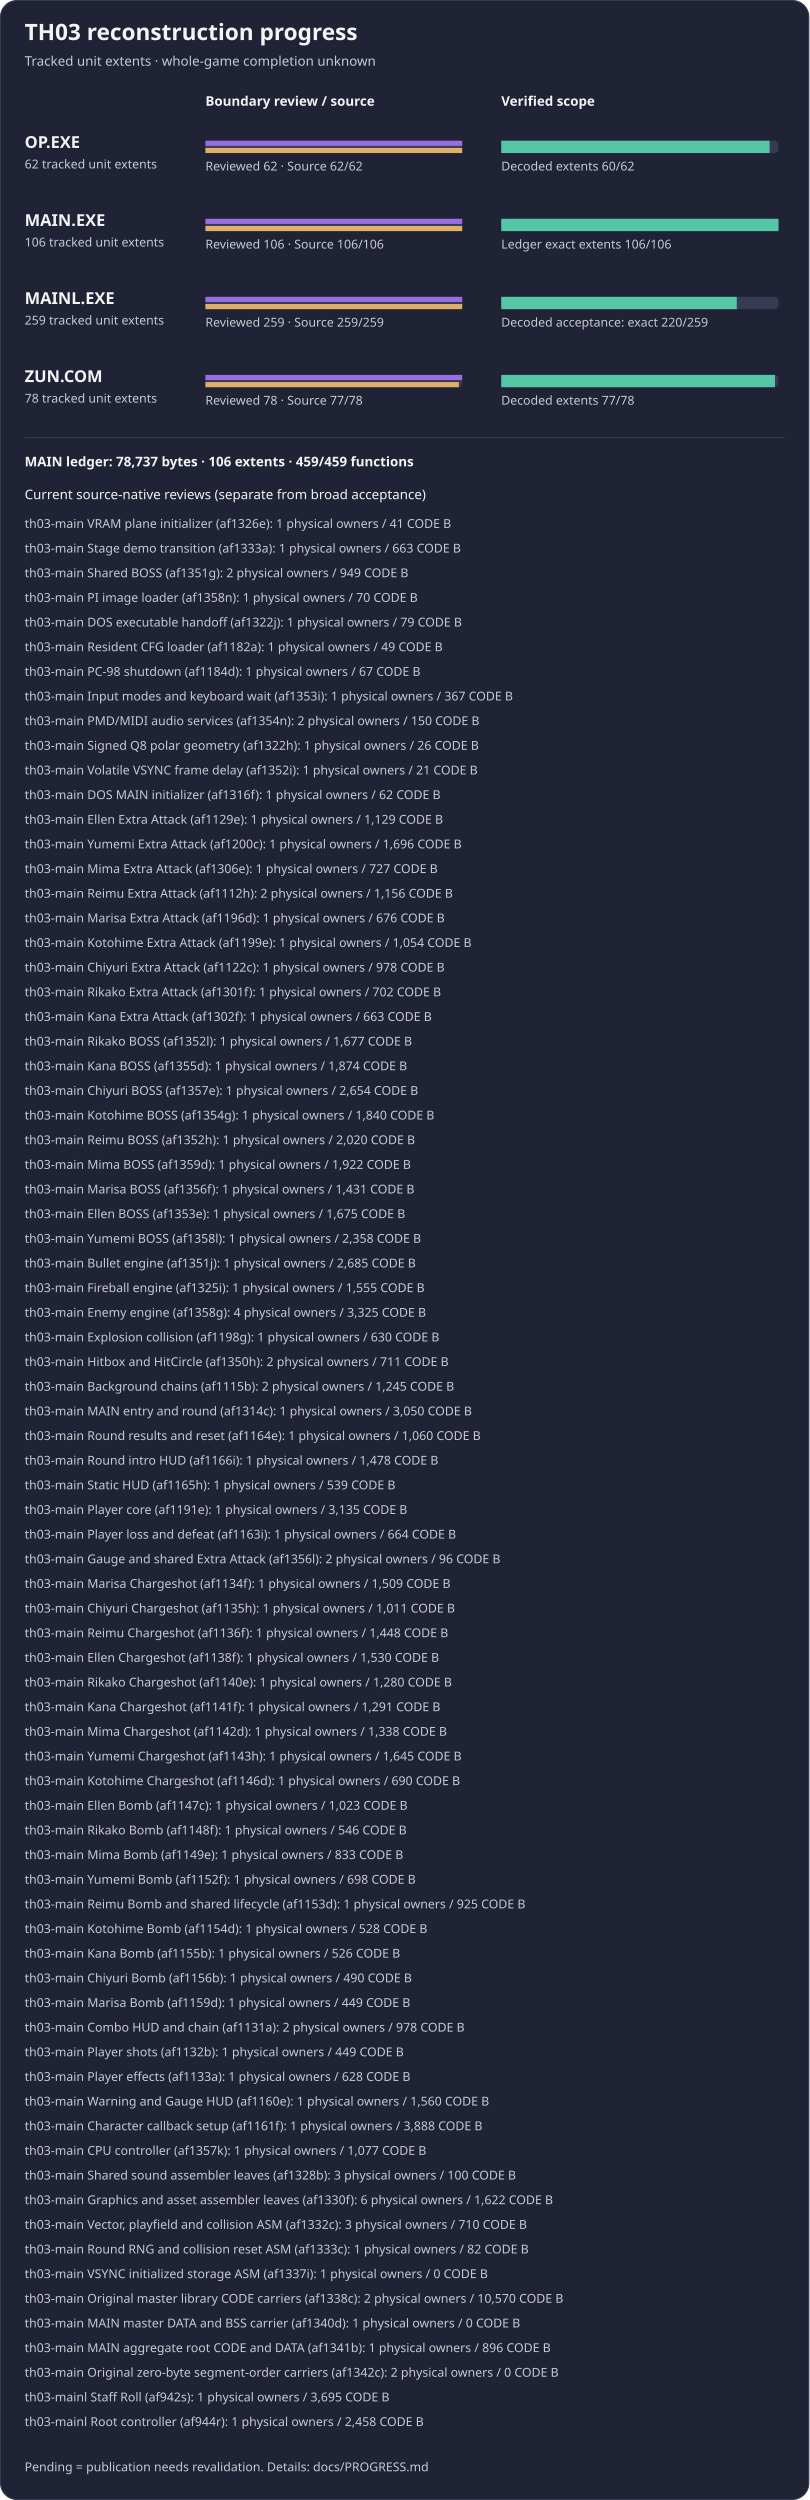
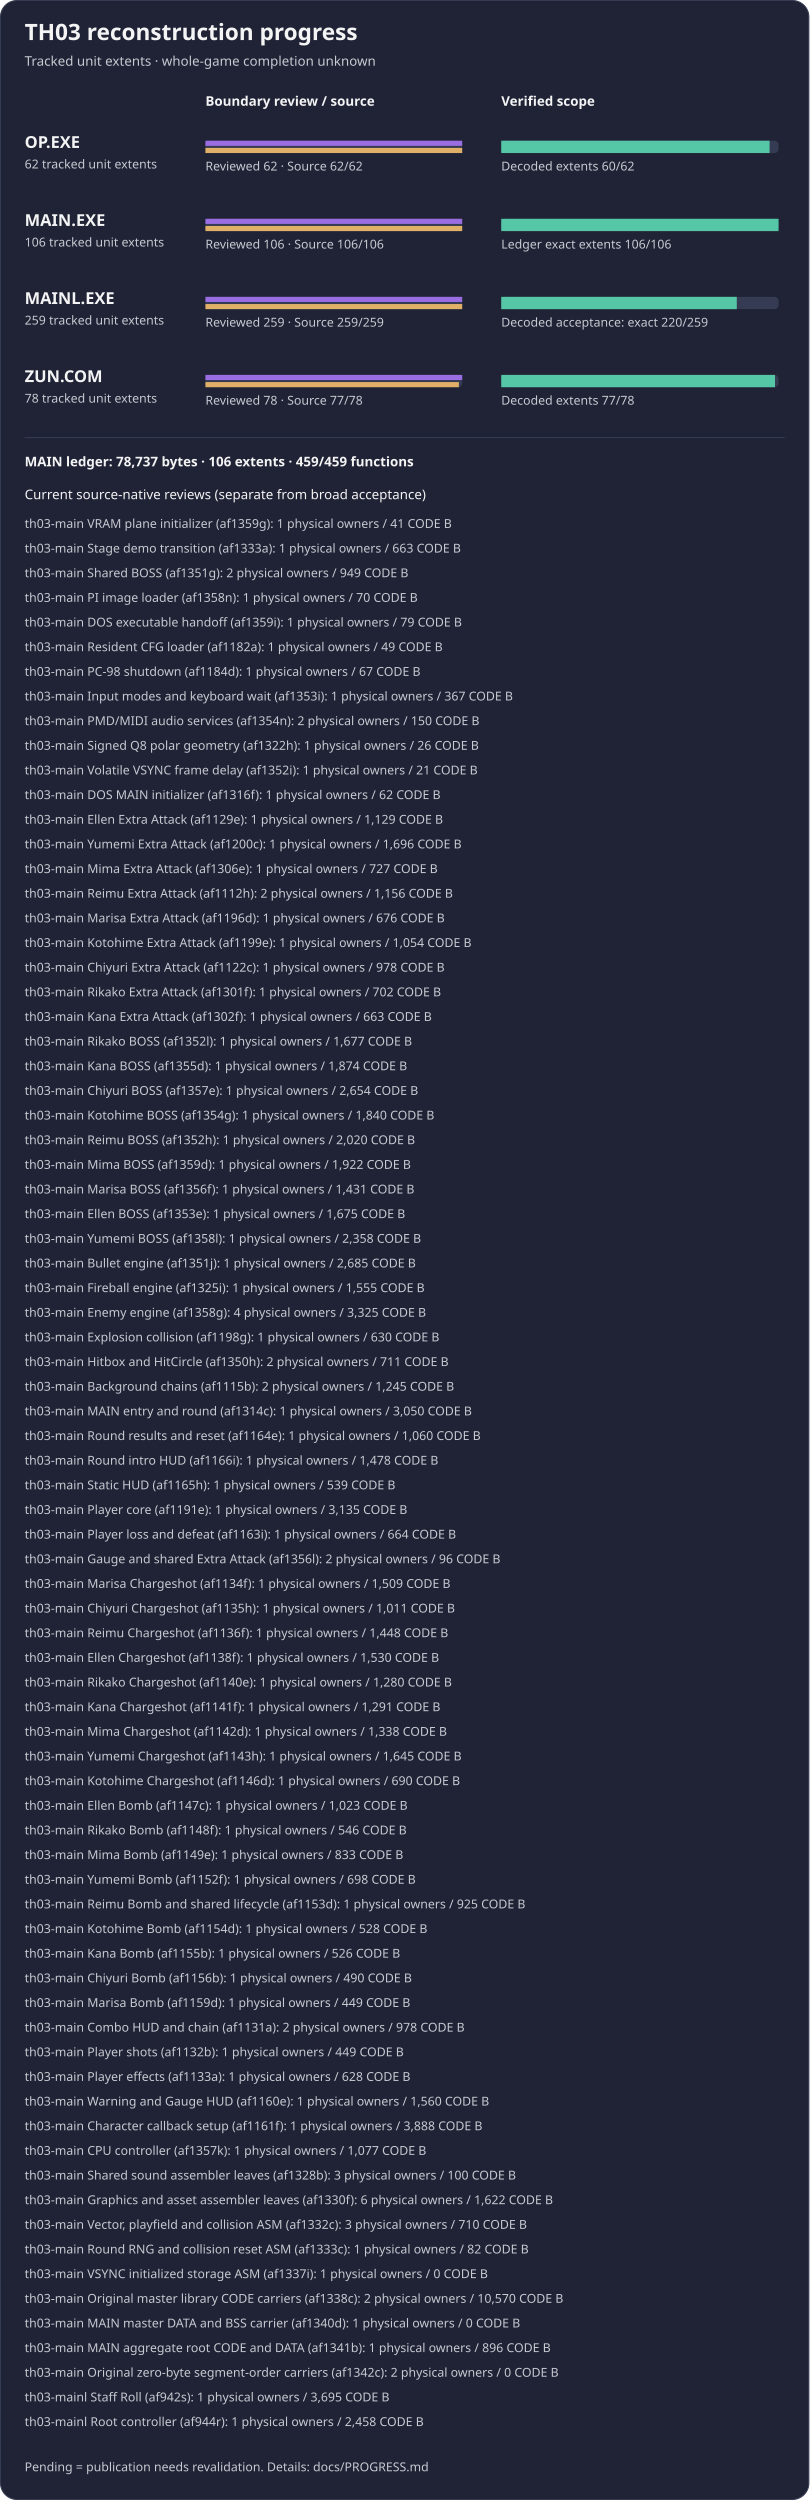
<svg xmlns="http://www.w3.org/2000/svg" width="788" height="2434" viewBox="0 0 788 2434" role="img" aria-label="TH03 reviewed subset reconstruction progress">
  <rect x="0.5" y="0.5" width="787" height="2433" rx="16" fill="#1f2335" stroke="#353b52" />
  <text x="24" y="39" fill="#f4f4f5" font-family="sans-serif" font-size="22" font-weight="600">TH03 reconstruction progress</text>
  <text x="24" y="64" fill="#c8cad2" font-family="sans-serif" font-size="13">Tracked unit extents · whole-game completion unknown</text>
  <text x="200" y="103" fill="#f4f4f5" font-family="sans-serif" font-size="13" font-weight="600">Boundary review / source</text>
  <text x="488" y="103" fill="#f4f4f5" font-family="sans-serif" font-size="13" font-weight="600">Verified scope</text>
  <g aria-label="OP.EXE bars count tracked unit extents, not functions; source-present is not exact">
    <text x="24" y="144" fill="#f4f4f5" font-family="sans-serif" font-size="16" font-weight="600">OP.EXE</text>
    <text x="24" y="164" fill="#c8cad2" font-family="sans-serif" font-size="12">62 tracked unit extents</text>
    <rect x="200" y="137" width="250" height="12" rx="4" fill="#353b52" />
    <rect x="488" y="137" width="270" height="12" rx="4" fill="#353b52" />
    <rect x="200" y="137" width="250.00" height="5" fill="#9b6de3" />
    <rect x="200" y="144" width="250.00" height="5" fill="#e0af68" />
    <rect x="488" y="137" width="261.29" height="12" fill="#55c7a6" />
    <text x="200" y="166" fill="#c8cad2" font-family="sans-serif" font-size="12">Reviewed 62 · Source 62/62</text>
    <text x="488" y="166" fill="#c8cad2" font-family="sans-serif" font-size="12">Decoded extents 60/62</text>
  </g>
  <g aria-label="MAIN.EXE bars count tracked unit extents, not functions; source-present is not exact">
    <text x="24" y="220" fill="#f4f4f5" font-family="sans-serif" font-size="16" font-weight="600">MAIN.EXE</text>
    <text x="24" y="240" fill="#c8cad2" font-family="sans-serif" font-size="12">106 tracked unit extents</text>
    <rect x="200" y="213" width="250" height="12" rx="4" fill="#353b52" />
    <rect x="488" y="213" width="270" height="12" rx="4" fill="#353b52" />
    <rect x="200" y="213" width="250.00" height="5" fill="#9b6de3" />
    <rect x="200" y="220" width="250.00" height="5" fill="#e0af68" />
    <rect x="488" y="213" width="270.00" height="12" fill="#55c7a6" />
    <text x="200" y="242" fill="#c8cad2" font-family="sans-serif" font-size="12">Reviewed 106 · Source 106/106</text>
    <text x="488" y="242" fill="#c8cad2" font-family="sans-serif" font-size="12">Ledger exact extents 106/106</text>
  </g>
  <g aria-label="MAINL bars count tracked unit extents, not functions; source-present is not exact">
    <text x="24" y="296" fill="#f4f4f5" font-family="sans-serif" font-size="16" font-weight="600">MAINL.EXE</text>
    <text x="24" y="316" fill="#c8cad2" font-family="sans-serif" font-size="12">259 tracked unit extents</text>
    <rect x="200" y="289" width="250" height="12" rx="4" fill="#353b52" />
    <rect x="488" y="289" width="270" height="12" rx="4" fill="#353b52" />
    <rect x="200" y="289" width="250.00" height="5" fill="#9b6de3" />
    <rect x="200" y="296" width="250.00" height="5" fill="#e0af68" />
    <rect x="488" y="289" width="229.34" height="12" fill="#55c7a6" />
    <text x="200" y="318" fill="#c8cad2" font-family="sans-serif" font-size="12">Reviewed 259 · Source 259/259</text>
    <text x="488" y="318" fill="#c8cad2" font-family="sans-serif" font-size="12">Decoded acceptance: exact 220/259</text>
  </g>
  <g aria-label="ZUN.COM bars count tracked unit extents, not functions; source-present is not exact">
    <text x="24" y="372" fill="#f4f4f5" font-family="sans-serif" font-size="16" font-weight="600">ZUN.COM</text>
    <text x="24" y="392" fill="#c8cad2" font-family="sans-serif" font-size="12">78 tracked unit extents</text>
    <rect x="200" y="365" width="250" height="12" rx="4" fill="#353b52" />
    <rect x="488" y="365" width="270" height="12" rx="4" fill="#353b52" />
    <rect x="200" y="365" width="250.00" height="5" fill="#9b6de3" />
    <rect x="200" y="372" width="246.79" height="5" fill="#e0af68" />
    <rect x="488" y="365" width="266.54" height="12" fill="#55c7a6" />
    <text x="200" y="394" fill="#c8cad2" font-family="sans-serif" font-size="12">Reviewed 78 · Source 77/78</text>
    <text x="488" y="394" fill="#c8cad2" font-family="sans-serif" font-size="12">Decoded extents 77/78</text>
  </g>
  <path d="M24 426 H764" stroke="#353b52" />
  <text x="24" y="454" fill="#f4f4f5" font-family="sans-serif" font-size="13" font-weight="600">MAIN ledger: 78,737 bytes · 106 extents · 459/459 functions</text>
  <text x="24" y="486" fill="#f4f4f5" font-family="sans-serif" font-size="13">Current source-native reviews (separate from broad acceptance)</text>
-   <text x="24" y="514" fill="#c8cad2" font-family="sans-serif" font-size="12">th03-main VRAM plane initializer (af1326e): 1 physical owners / 41 CODE B</text>
+   <text x="24" y="514" fill="#c8cad2" font-family="sans-serif" font-size="12">th03-main VRAM plane initializer (af1359g): 1 physical owners / 41 CODE B</text>
  <text x="24" y="538" fill="#c8cad2" font-family="sans-serif" font-size="12">th03-main Stage demo transition (af1333a): 1 physical owners / 663 CODE B</text>
  <text x="24" y="562" fill="#c8cad2" font-family="sans-serif" font-size="12">th03-main Shared BOSS (af1351g): 2 physical owners / 949 CODE B</text>
  <text x="24" y="586" fill="#c8cad2" font-family="sans-serif" font-size="12">th03-main PI image loader (af1358n): 1 physical owners / 70 CODE B</text>
-   <text x="24" y="610" fill="#c8cad2" font-family="sans-serif" font-size="12">th03-main DOS executable handoff (af1322j): 1 physical owners / 79 CODE B</text>
+   <text x="24" y="610" fill="#c8cad2" font-family="sans-serif" font-size="12">th03-main DOS executable handoff (af1359i): 1 physical owners / 79 CODE B</text>
  <text x="24" y="634" fill="#c8cad2" font-family="sans-serif" font-size="12">th03-main Resident CFG loader (af1182a): 1 physical owners / 49 CODE B</text>
  <text x="24" y="658" fill="#c8cad2" font-family="sans-serif" font-size="12">th03-main PC-98 shutdown (af1184d): 1 physical owners / 67 CODE B</text>
  <text x="24" y="682" fill="#c8cad2" font-family="sans-serif" font-size="12">th03-main Input modes and keyboard wait (af1353i): 1 physical owners / 367 CODE B</text>
  <text x="24" y="706" fill="#c8cad2" font-family="sans-serif" font-size="12">th03-main PMD/MIDI audio services (af1354n): 2 physical owners / 150 CODE B</text>
  <text x="24" y="730" fill="#c8cad2" font-family="sans-serif" font-size="12">th03-main Signed Q8 polar geometry (af1322h): 1 physical owners / 26 CODE B</text>
  <text x="24" y="754" fill="#c8cad2" font-family="sans-serif" font-size="12">th03-main Volatile VSYNC frame delay (af1352i): 1 physical owners / 21 CODE B</text>
  <text x="24" y="778" fill="#c8cad2" font-family="sans-serif" font-size="12">th03-main DOS MAIN initializer (af1316f): 1 physical owners / 62 CODE B</text>
  <text x="24" y="802" fill="#c8cad2" font-family="sans-serif" font-size="12">th03-main Ellen Extra Attack (af1129e): 1 physical owners / 1,129 CODE B</text>
  <text x="24" y="826" fill="#c8cad2" font-family="sans-serif" font-size="12">th03-main Yumemi Extra Attack (af1200c): 1 physical owners / 1,696 CODE B</text>
  <text x="24" y="850" fill="#c8cad2" font-family="sans-serif" font-size="12">th03-main Mima Extra Attack (af1306e): 1 physical owners / 727 CODE B</text>
  <text x="24" y="874" fill="#c8cad2" font-family="sans-serif" font-size="12">th03-main Reimu Extra Attack (af1112h): 2 physical owners / 1,156 CODE B</text>
  <text x="24" y="898" fill="#c8cad2" font-family="sans-serif" font-size="12">th03-main Marisa Extra Attack (af1196d): 1 physical owners / 676 CODE B</text>
  <text x="24" y="922" fill="#c8cad2" font-family="sans-serif" font-size="12">th03-main Kotohime Extra Attack (af1199e): 1 physical owners / 1,054 CODE B</text>
  <text x="24" y="946" fill="#c8cad2" font-family="sans-serif" font-size="12">th03-main Chiyuri Extra Attack (af1122c): 1 physical owners / 978 CODE B</text>
  <text x="24" y="970" fill="#c8cad2" font-family="sans-serif" font-size="12">th03-main Rikako Extra Attack (af1301f): 1 physical owners / 702 CODE B</text>
  <text x="24" y="994" fill="#c8cad2" font-family="sans-serif" font-size="12">th03-main Kana Extra Attack (af1302f): 1 physical owners / 663 CODE B</text>
  <text x="24" y="1018" fill="#c8cad2" font-family="sans-serif" font-size="12">th03-main Rikako BOSS (af1352l): 1 physical owners / 1,677 CODE B</text>
  <text x="24" y="1042" fill="#c8cad2" font-family="sans-serif" font-size="12">th03-main Kana BOSS (af1355d): 1 physical owners / 1,874 CODE B</text>
  <text x="24" y="1066" fill="#c8cad2" font-family="sans-serif" font-size="12">th03-main Chiyuri BOSS (af1357e): 1 physical owners / 2,654 CODE B</text>
  <text x="24" y="1090" fill="#c8cad2" font-family="sans-serif" font-size="12">th03-main Kotohime BOSS (af1354g): 1 physical owners / 1,840 CODE B</text>
  <text x="24" y="1114" fill="#c8cad2" font-family="sans-serif" font-size="12">th03-main Reimu BOSS (af1352h): 1 physical owners / 2,020 CODE B</text>
  <text x="24" y="1138" fill="#c8cad2" font-family="sans-serif" font-size="12">th03-main Mima BOSS (af1359d): 1 physical owners / 1,922 CODE B</text>
  <text x="24" y="1162" fill="#c8cad2" font-family="sans-serif" font-size="12">th03-main Marisa BOSS (af1356f): 1 physical owners / 1,431 CODE B</text>
  <text x="24" y="1186" fill="#c8cad2" font-family="sans-serif" font-size="12">th03-main Ellen BOSS (af1353e): 1 physical owners / 1,675 CODE B</text>
  <text x="24" y="1210" fill="#c8cad2" font-family="sans-serif" font-size="12">th03-main Yumemi BOSS (af1358l): 1 physical owners / 2,358 CODE B</text>
  <text x="24" y="1234" fill="#c8cad2" font-family="sans-serif" font-size="12">th03-main Bullet engine (af1351j): 1 physical owners / 2,685 CODE B</text>
  <text x="24" y="1258" fill="#c8cad2" font-family="sans-serif" font-size="12">th03-main Fireball engine (af1325i): 1 physical owners / 1,555 CODE B</text>
  <text x="24" y="1282" fill="#c8cad2" font-family="sans-serif" font-size="12">th03-main Enemy engine (af1358g): 4 physical owners / 3,325 CODE B</text>
  <text x="24" y="1306" fill="#c8cad2" font-family="sans-serif" font-size="12">th03-main Explosion collision (af1198g): 1 physical owners / 630 CODE B</text>
  <text x="24" y="1330" fill="#c8cad2" font-family="sans-serif" font-size="12">th03-main Hitbox and HitCircle (af1350h): 2 physical owners / 711 CODE B</text>
  <text x="24" y="1354" fill="#c8cad2" font-family="sans-serif" font-size="12">th03-main Background chains (af1115b): 2 physical owners / 1,245 CODE B</text>
  <text x="24" y="1378" fill="#c8cad2" font-family="sans-serif" font-size="12">th03-main MAIN entry and round (af1314c): 1 physical owners / 3,050 CODE B</text>
  <text x="24" y="1402" fill="#c8cad2" font-family="sans-serif" font-size="12">th03-main Round results and reset (af1164e): 1 physical owners / 1,060 CODE B</text>
  <text x="24" y="1426" fill="#c8cad2" font-family="sans-serif" font-size="12">th03-main Round intro HUD (af1166i): 1 physical owners / 1,478 CODE B</text>
  <text x="24" y="1450" fill="#c8cad2" font-family="sans-serif" font-size="12">th03-main Static HUD (af1165h): 1 physical owners / 539 CODE B</text>
  <text x="24" y="1474" fill="#c8cad2" font-family="sans-serif" font-size="12">th03-main Player core (af1191e): 1 physical owners / 3,135 CODE B</text>
  <text x="24" y="1498" fill="#c8cad2" font-family="sans-serif" font-size="12">th03-main Player loss and defeat (af1163i): 1 physical owners / 664 CODE B</text>
  <text x="24" y="1522" fill="#c8cad2" font-family="sans-serif" font-size="12">th03-main Gauge and shared Extra Attack (af1356l): 2 physical owners / 96 CODE B</text>
  <text x="24" y="1546" fill="#c8cad2" font-family="sans-serif" font-size="12">th03-main Marisa Chargeshot (af1134f): 1 physical owners / 1,509 CODE B</text>
  <text x="24" y="1570" fill="#c8cad2" font-family="sans-serif" font-size="12">th03-main Chiyuri Chargeshot (af1135h): 1 physical owners / 1,011 CODE B</text>
  <text x="24" y="1594" fill="#c8cad2" font-family="sans-serif" font-size="12">th03-main Reimu Chargeshot (af1136f): 1 physical owners / 1,448 CODE B</text>
  <text x="24" y="1618" fill="#c8cad2" font-family="sans-serif" font-size="12">th03-main Ellen Chargeshot (af1138f): 1 physical owners / 1,530 CODE B</text>
  <text x="24" y="1642" fill="#c8cad2" font-family="sans-serif" font-size="12">th03-main Rikako Chargeshot (af1140e): 1 physical owners / 1,280 CODE B</text>
  <text x="24" y="1666" fill="#c8cad2" font-family="sans-serif" font-size="12">th03-main Kana Chargeshot (af1141f): 1 physical owners / 1,291 CODE B</text>
  <text x="24" y="1690" fill="#c8cad2" font-family="sans-serif" font-size="12">th03-main Mima Chargeshot (af1142d): 1 physical owners / 1,338 CODE B</text>
  <text x="24" y="1714" fill="#c8cad2" font-family="sans-serif" font-size="12">th03-main Yumemi Chargeshot (af1143h): 1 physical owners / 1,645 CODE B</text>
  <text x="24" y="1738" fill="#c8cad2" font-family="sans-serif" font-size="12">th03-main Kotohime Chargeshot (af1146d): 1 physical owners / 690 CODE B</text>
  <text x="24" y="1762" fill="#c8cad2" font-family="sans-serif" font-size="12">th03-main Ellen Bomb (af1147c): 1 physical owners / 1,023 CODE B</text>
  <text x="24" y="1786" fill="#c8cad2" font-family="sans-serif" font-size="12">th03-main Rikako Bomb (af1148f): 1 physical owners / 546 CODE B</text>
  <text x="24" y="1810" fill="#c8cad2" font-family="sans-serif" font-size="12">th03-main Mima Bomb (af1149e): 1 physical owners / 833 CODE B</text>
  <text x="24" y="1834" fill="#c8cad2" font-family="sans-serif" font-size="12">th03-main Yumemi Bomb (af1152f): 1 physical owners / 698 CODE B</text>
  <text x="24" y="1858" fill="#c8cad2" font-family="sans-serif" font-size="12">th03-main Reimu Bomb and shared lifecycle (af1153d): 1 physical owners / 925 CODE B</text>
  <text x="24" y="1882" fill="#c8cad2" font-family="sans-serif" font-size="12">th03-main Kotohime Bomb (af1154d): 1 physical owners / 528 CODE B</text>
  <text x="24" y="1906" fill="#c8cad2" font-family="sans-serif" font-size="12">th03-main Kana Bomb (af1155b): 1 physical owners / 526 CODE B</text>
  <text x="24" y="1930" fill="#c8cad2" font-family="sans-serif" font-size="12">th03-main Chiyuri Bomb (af1156b): 1 physical owners / 490 CODE B</text>
  <text x="24" y="1954" fill="#c8cad2" font-family="sans-serif" font-size="12">th03-main Marisa Bomb (af1159d): 1 physical owners / 449 CODE B</text>
  <text x="24" y="1978" fill="#c8cad2" font-family="sans-serif" font-size="12">th03-main Combo HUD and chain (af1131a): 2 physical owners / 978 CODE B</text>
  <text x="24" y="2002" fill="#c8cad2" font-family="sans-serif" font-size="12">th03-main Player shots (af1132b): 1 physical owners / 449 CODE B</text>
  <text x="24" y="2026" fill="#c8cad2" font-family="sans-serif" font-size="12">th03-main Player effects (af1133a): 1 physical owners / 628 CODE B</text>
  <text x="24" y="2050" fill="#c8cad2" font-family="sans-serif" font-size="12">th03-main Warning and Gauge HUD (af1160e): 1 physical owners / 1,560 CODE B</text>
  <text x="24" y="2074" fill="#c8cad2" font-family="sans-serif" font-size="12">th03-main Character callback setup (af1161f): 1 physical owners / 3,888 CODE B</text>
  <text x="24" y="2098" fill="#c8cad2" font-family="sans-serif" font-size="12">th03-main CPU controller (af1357k): 1 physical owners / 1,077 CODE B</text>
  <text x="24" y="2122" fill="#c8cad2" font-family="sans-serif" font-size="12">th03-main Shared sound assembler leaves (af1328b): 3 physical owners / 100 CODE B</text>
  <text x="24" y="2146" fill="#c8cad2" font-family="sans-serif" font-size="12">th03-main Graphics and asset assembler leaves (af1330f): 6 physical owners / 1,622 CODE B</text>
  <text x="24" y="2170" fill="#c8cad2" font-family="sans-serif" font-size="12">th03-main Vector, playfield and collision ASM (af1332c): 3 physical owners / 710 CODE B</text>
  <text x="24" y="2194" fill="#c8cad2" font-family="sans-serif" font-size="12">th03-main Round RNG and collision reset ASM (af1333c): 1 physical owners / 82 CODE B</text>
  <text x="24" y="2218" fill="#c8cad2" font-family="sans-serif" font-size="12">th03-main VSYNC initialized storage ASM (af1337i): 1 physical owners / 0 CODE B</text>
  <text x="24" y="2242" fill="#c8cad2" font-family="sans-serif" font-size="12">th03-main Original master library CODE carriers (af1338c): 2 physical owners / 10,570 CODE B</text>
  <text x="24" y="2266" fill="#c8cad2" font-family="sans-serif" font-size="12">th03-main MAIN master DATA and BSS carrier (af1340d): 1 physical owners / 0 CODE B</text>
  <text x="24" y="2290" fill="#c8cad2" font-family="sans-serif" font-size="12">th03-main MAIN aggregate root CODE and DATA (af1341b): 1 physical owners / 896 CODE B</text>
  <text x="24" y="2314" fill="#c8cad2" font-family="sans-serif" font-size="12">th03-main Original zero-byte segment-order carriers (af1342c): 2 physical owners / 0 CODE B</text>
  <text x="24" y="2338" fill="#c8cad2" font-family="sans-serif" font-size="12">th03-mainl Staff Roll (af942s): 1 physical owners / 3,695 CODE B</text>
  <text x="24" y="2362" fill="#c8cad2" font-family="sans-serif" font-size="12">th03-mainl Root controller (af944r): 1 physical owners / 2,458 CODE B</text>
  <text x="24" y="2406" fill="#c8cad2" font-family="sans-serif" font-size="12">Pending = publication needs revalidation. Details: docs/PROGRESS.md</text>
</svg>
